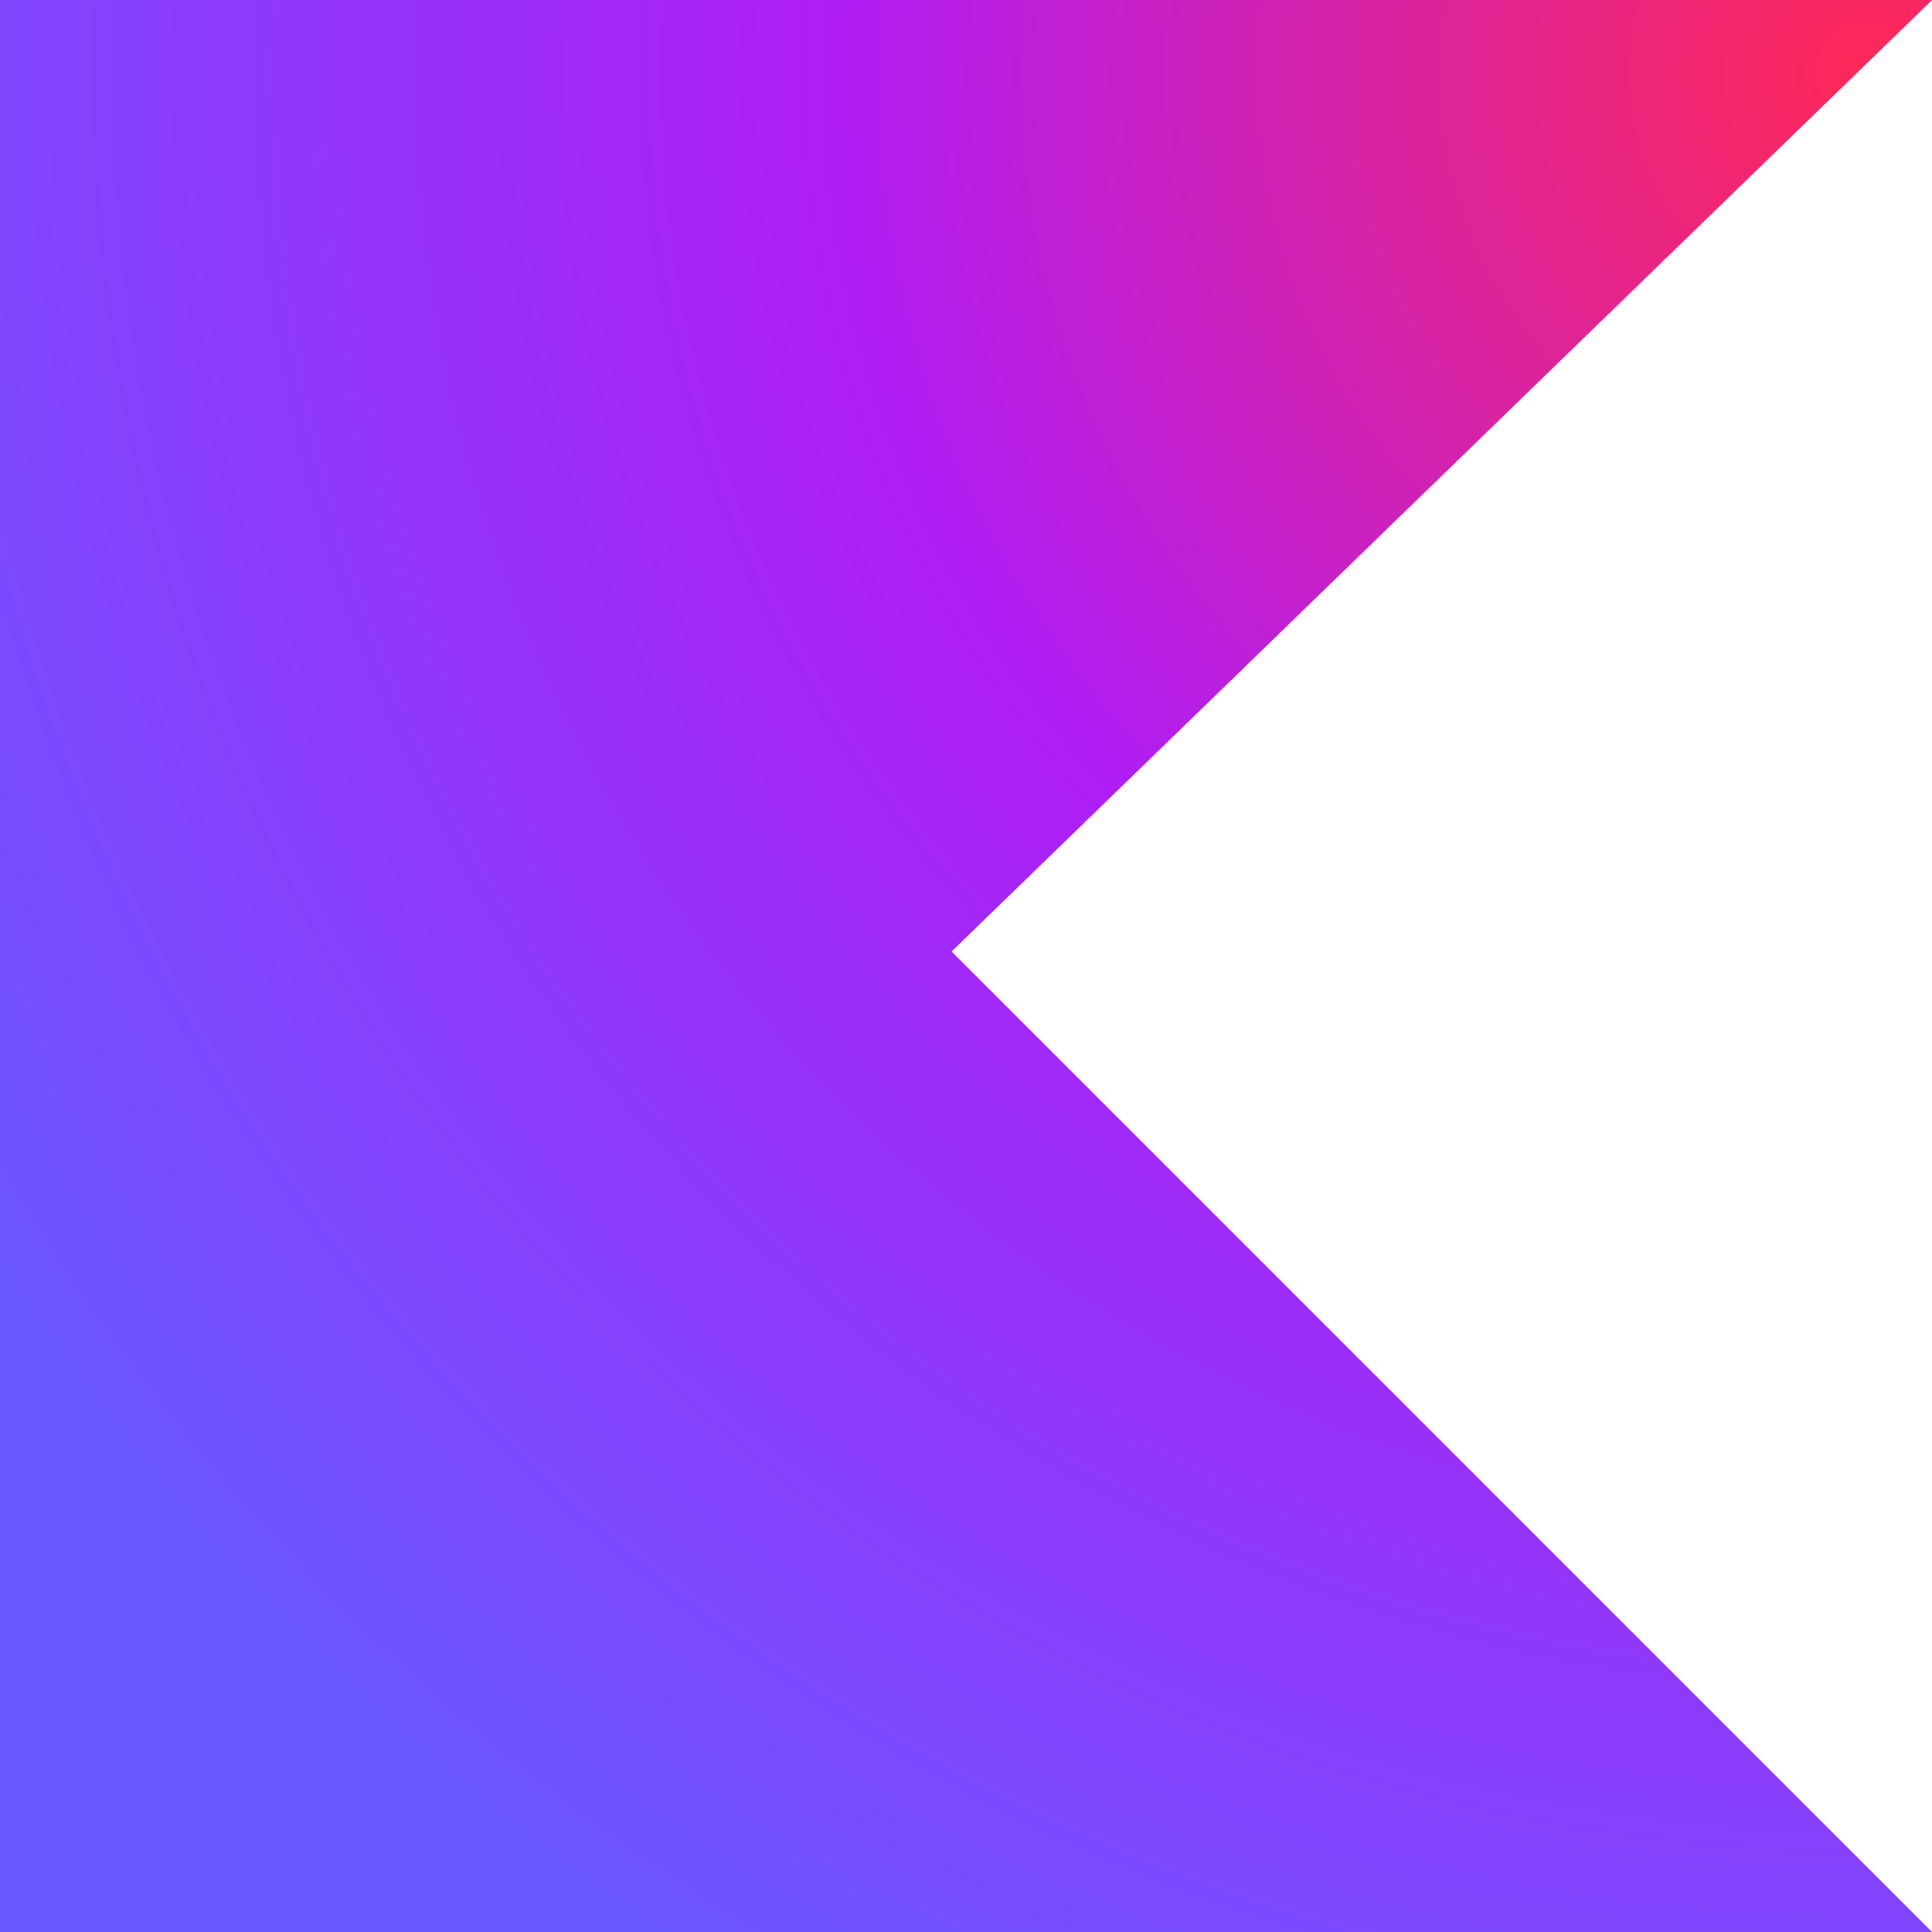
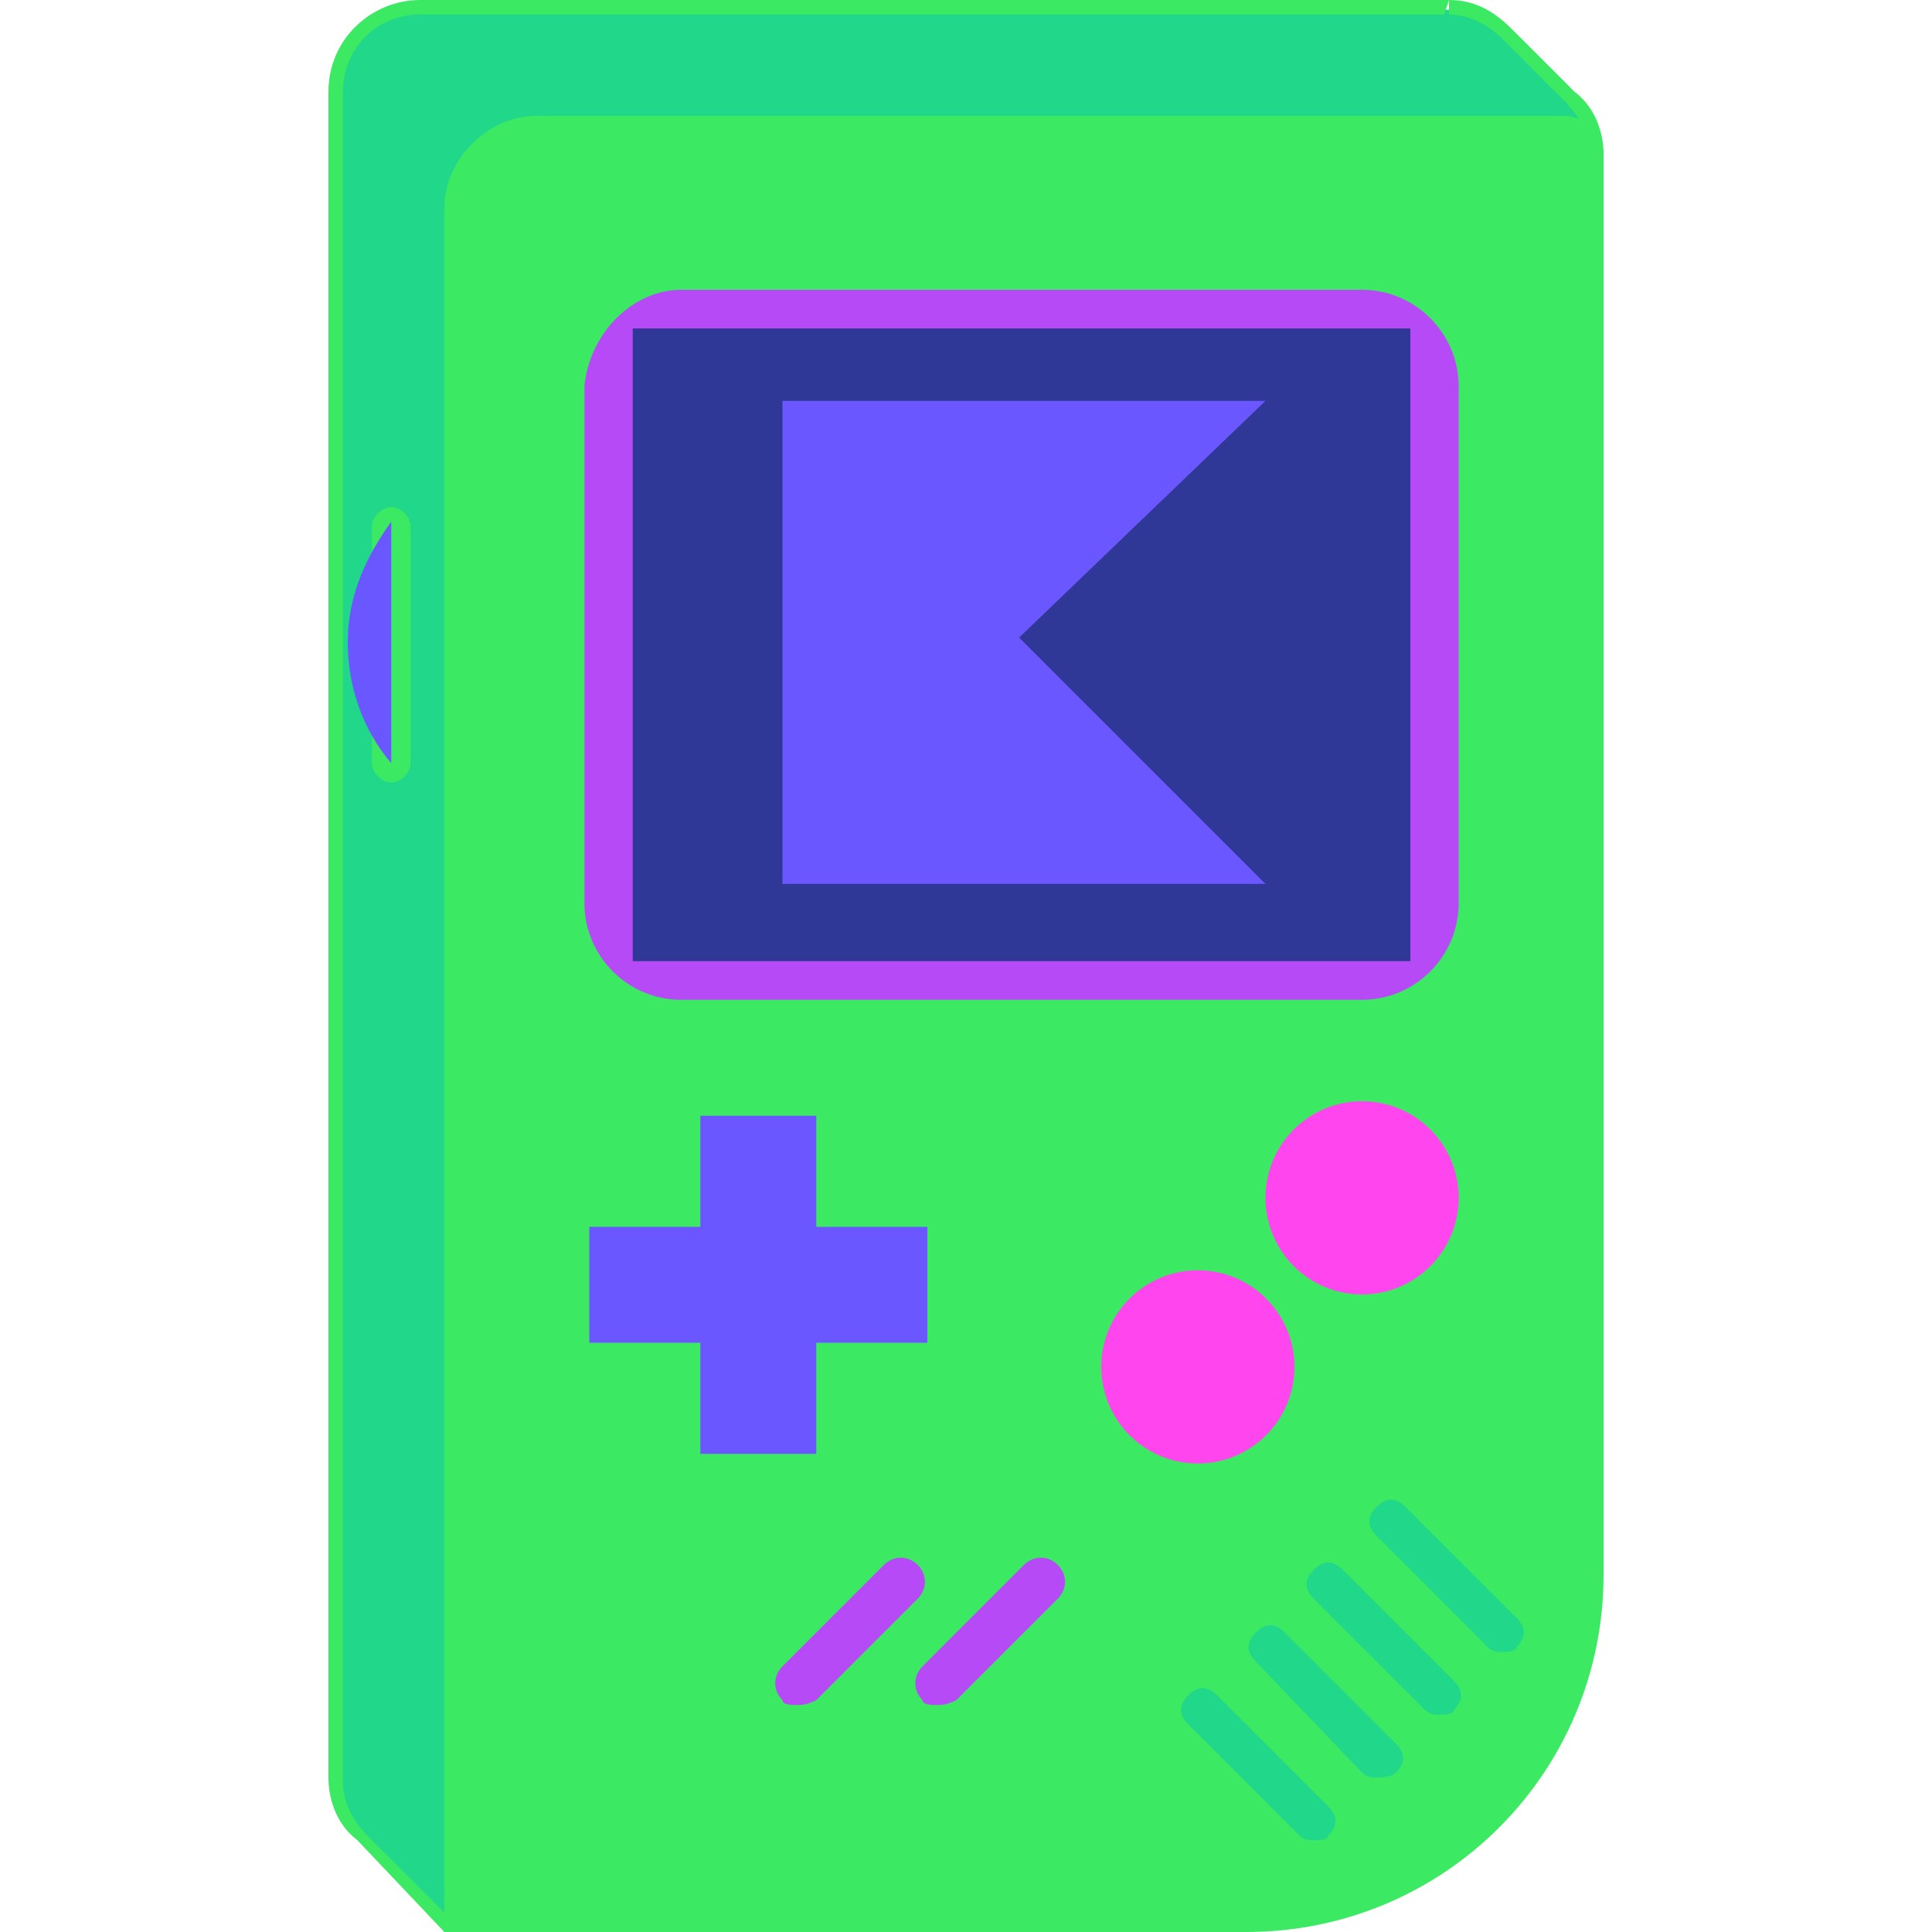
<svg xmlns="http://www.w3.org/2000/svg" version="1.1" id="Layer_1" x="0px" y="0px" viewBox="0 0 40 40" style="enable-background:new 0 0 40 40;" xml:space="preserve">
  <style type="text/css">
- 	.st0{fill:url(#SVGID_1_);}
+ 	.st0{fill:#21D789;}
+ 	.st1{fill:#3BEA62;}
+ 	.st2{fill:#B74AF7;}
+ 	.st3{fill:#6B57FF;}
+ 	.st4{fill:#FF45ED;}
+ 	.st5{fill:#2F3896;}
+ 	.st6{fill:url(#SVGID_1_);}
</style>
-   <radialGradient id="SVGID_1_" cx="39.395" cy="-1015.506" r="45.908" gradientTransform="matrix(0.9997 0 0 -0.9997 -0.6406 -1013.684)" gradientUnits="userSpaceOnUse">
-     <stop offset="3.435144e-03" style="stop-color:#FE2857" />
-     <stop offset="0.469" style="stop-color:#AF1DF5" />
-     <stop offset="1" style="stop-color:#6B57FF" />
-   </radialGradient>
-   <polygon class="st0" points="40,40 0,40 0,0 40,0 19.7,19.7 " />
+   <g>
+     <g>
+       <g>
+         <path class="st0" d="M9.3,39.9l-1.8-1.8C7.2,37.8,7,37.3,7,36.8V1.9c0-1,0.8-1.7,1.7-1.7l21.2,0c0.5,0,0.9,0.2,1.2,0.5L32.5,2     C32.8,2.3,33,2.7,33,3.2V5L19.4,39.9H9.3z" />
+       </g>
+       <g>
+         <path class="st1" d="M30,0v0.3c0.4,0,0.8,0.2,1.1,0.5l1.3,1.3c0.3,0.3,0.5,0.7,0.5,1.1v1.7L19.3,39.7h-10L7.6,38     c-0.3-0.3-0.5-0.7-0.5-1.1V1.9c0-0.9,0.7-1.6,1.6-1.6l21.2,0L30,0 M30,0C30,0,30,0,30,0L8.7,0c-1,0-1.9,0.8-1.9,1.9v34.9     c0,0.5,0.2,1,0.6,1.3L9.2,40h10.3L33.2,5V3.2c0-0.5-0.2-1-0.6-1.3l-1.3-1.3C30.9,0.2,30.5,0,30,0L30,0z" />
+       </g>
+     </g>
+     <g>
+       <path class="st1" d="M11.1,2.4h21.3c0.4,0,0.8,0.4,0.8,0.8v29.4c0,4.1-3.3,7.4-7.4,7.4H9.2V4.3C9.2,3.3,10.1,2.4,11.1,2.4z" />
+     </g>
+     <g>
+       <path class="st2" d="M14.1,6h14.1c1.1,0,2,0.9,2,2v10.7c0,1.1-0.9,2-2,2H14.1c-1.1,0-2-0.9-2-2V8C12.2,6.9,13.1,6,14.1,6z" />
+     </g>
+     <g>
+       <polygon class="st3" points="19.2,25.4 16.9,25.4 16.9,23.1 14.5,23.1 14.5,25.4 12.2,25.4 12.2,27.8 14.5,27.8 14.5,30.1     16.9,30.1 16.9,27.8 19.2,27.8   " />
+     </g>
+     <g>
+       <circle class="st4" cx="28.2" cy="24.8" r="2" />
+     </g>
+     <g>
+       <circle class="st4" cx="24.8" cy="28.3" r="2" />
+     </g>
+     <g>
+       <g>
+         <path class="st0" d="M27.2,38.1c-0.1,0-0.2,0-0.3-0.1l-2.3-2.3c-0.2-0.2-0.2-0.4,0-0.6c0.2-0.2,0.4-0.2,0.6,0l2.3,2.3     c0.2,0.2,0.2,0.4,0,0.6C27.5,38.1,27.3,38.1,27.2,38.1z" />
+       </g>
+       <g>
+         <path class="st0" d="M28.5,36.8c-0.1,0-0.2,0-0.3-0.1L26,34.4c-0.2-0.2-0.2-0.4,0-0.6c0.2-0.2,0.4-0.2,0.6,0l2.3,2.3     c0.2,0.2,0.2,0.4,0,0.6C28.8,36.8,28.6,36.8,28.5,36.8z" />
+       </g>
+       <g>
+         <path class="st0" d="M29.8,35.5c-0.1,0-0.2,0-0.3-0.1l-2.3-2.3c-0.2-0.2-0.2-0.4,0-0.6c0.2-0.2,0.4-0.2,0.6,0l2.3,2.3     c0.2,0.2,0.2,0.4,0,0.6C30.1,35.5,29.9,35.5,29.8,35.5z" />
+       </g>
+       <g>
+         <path class="st0" d="M31.1,34.2c-0.1,0-0.2,0-0.3-0.1l-2.3-2.3c-0.2-0.2-0.2-0.4,0-0.6c0.2-0.2,0.4-0.2,0.6,0l2.3,2.3     c0.2,0.2,0.2,0.4,0,0.6C31.4,34.2,31.2,34.2,31.1,34.2z" />
+       </g>
+     </g>
+     <g>
+       <path class="st2" d="M16.5,35.3c-0.1,0-0.3,0-0.3-0.1c-0.2-0.2-0.2-0.5,0-0.7l2.1-2.1c0.2-0.2,0.5-0.2,0.7,0    c0.2,0.2,0.2,0.5,0,0.7l-2.1,2.1C16.7,35.3,16.6,35.3,16.5,35.3z" />
+     </g>
+     <g>
+       <path class="st2" d="M19.4,35.3c-0.1,0-0.3,0-0.3-0.1c-0.2-0.2-0.2-0.5,0-0.7l2.1-2.1c0.2-0.2,0.5-0.2,0.7,0    c0.2,0.2,0.2,0.5,0,0.7l-2.1,2.1C19.6,35.3,19.5,35.3,19.4,35.3z" />
+     </g>
+     <g>
+       <path class="st1" d="M8.1,16.2c-0.2,0-0.4-0.2-0.4-0.4v-4.9c0-0.2,0.2-0.4,0.4-0.4c0.2,0,0.4,0.2,0.4,0.4v4.9    C8.5,16,8.3,16.2,8.1,16.2z" />
+     </g>
+     <g>
+       <path class="st3" d="M8.1,10.8c-0.5,0.7-0.9,1.5-0.9,2.5c0,0.9,0.3,1.8,0.9,2.5V10.8z" />
+     </g>
+     <g>
+       <rect x="13.1" y="6.8" class="st5" width="16.1" height="13.1" />
+     </g>
+     <radialGradient id="SVGID_1_" cx="26.506" cy="1268.393" r="11.477" fx="29.933" fy="1257.439" gradientTransform="matrix(0.9997 0 0 0.9997 -0.6258 -1259.314)" gradientUnits="userSpaceOnUse">
+       <stop offset="3.435144e-03" style="stop-color:#FE2857" />
+       <stop offset="0.469" style="stop-color:#AF1DF5" />
+       <stop offset="1" style="stop-color:#6B57FF" />
+     </radialGradient>
+     <polygon class="st6" points="26.2,18.3 16.2,18.3 16.2,8.3 26.2,8.3 21.1,13.2  " />
+   </g>
</svg>
